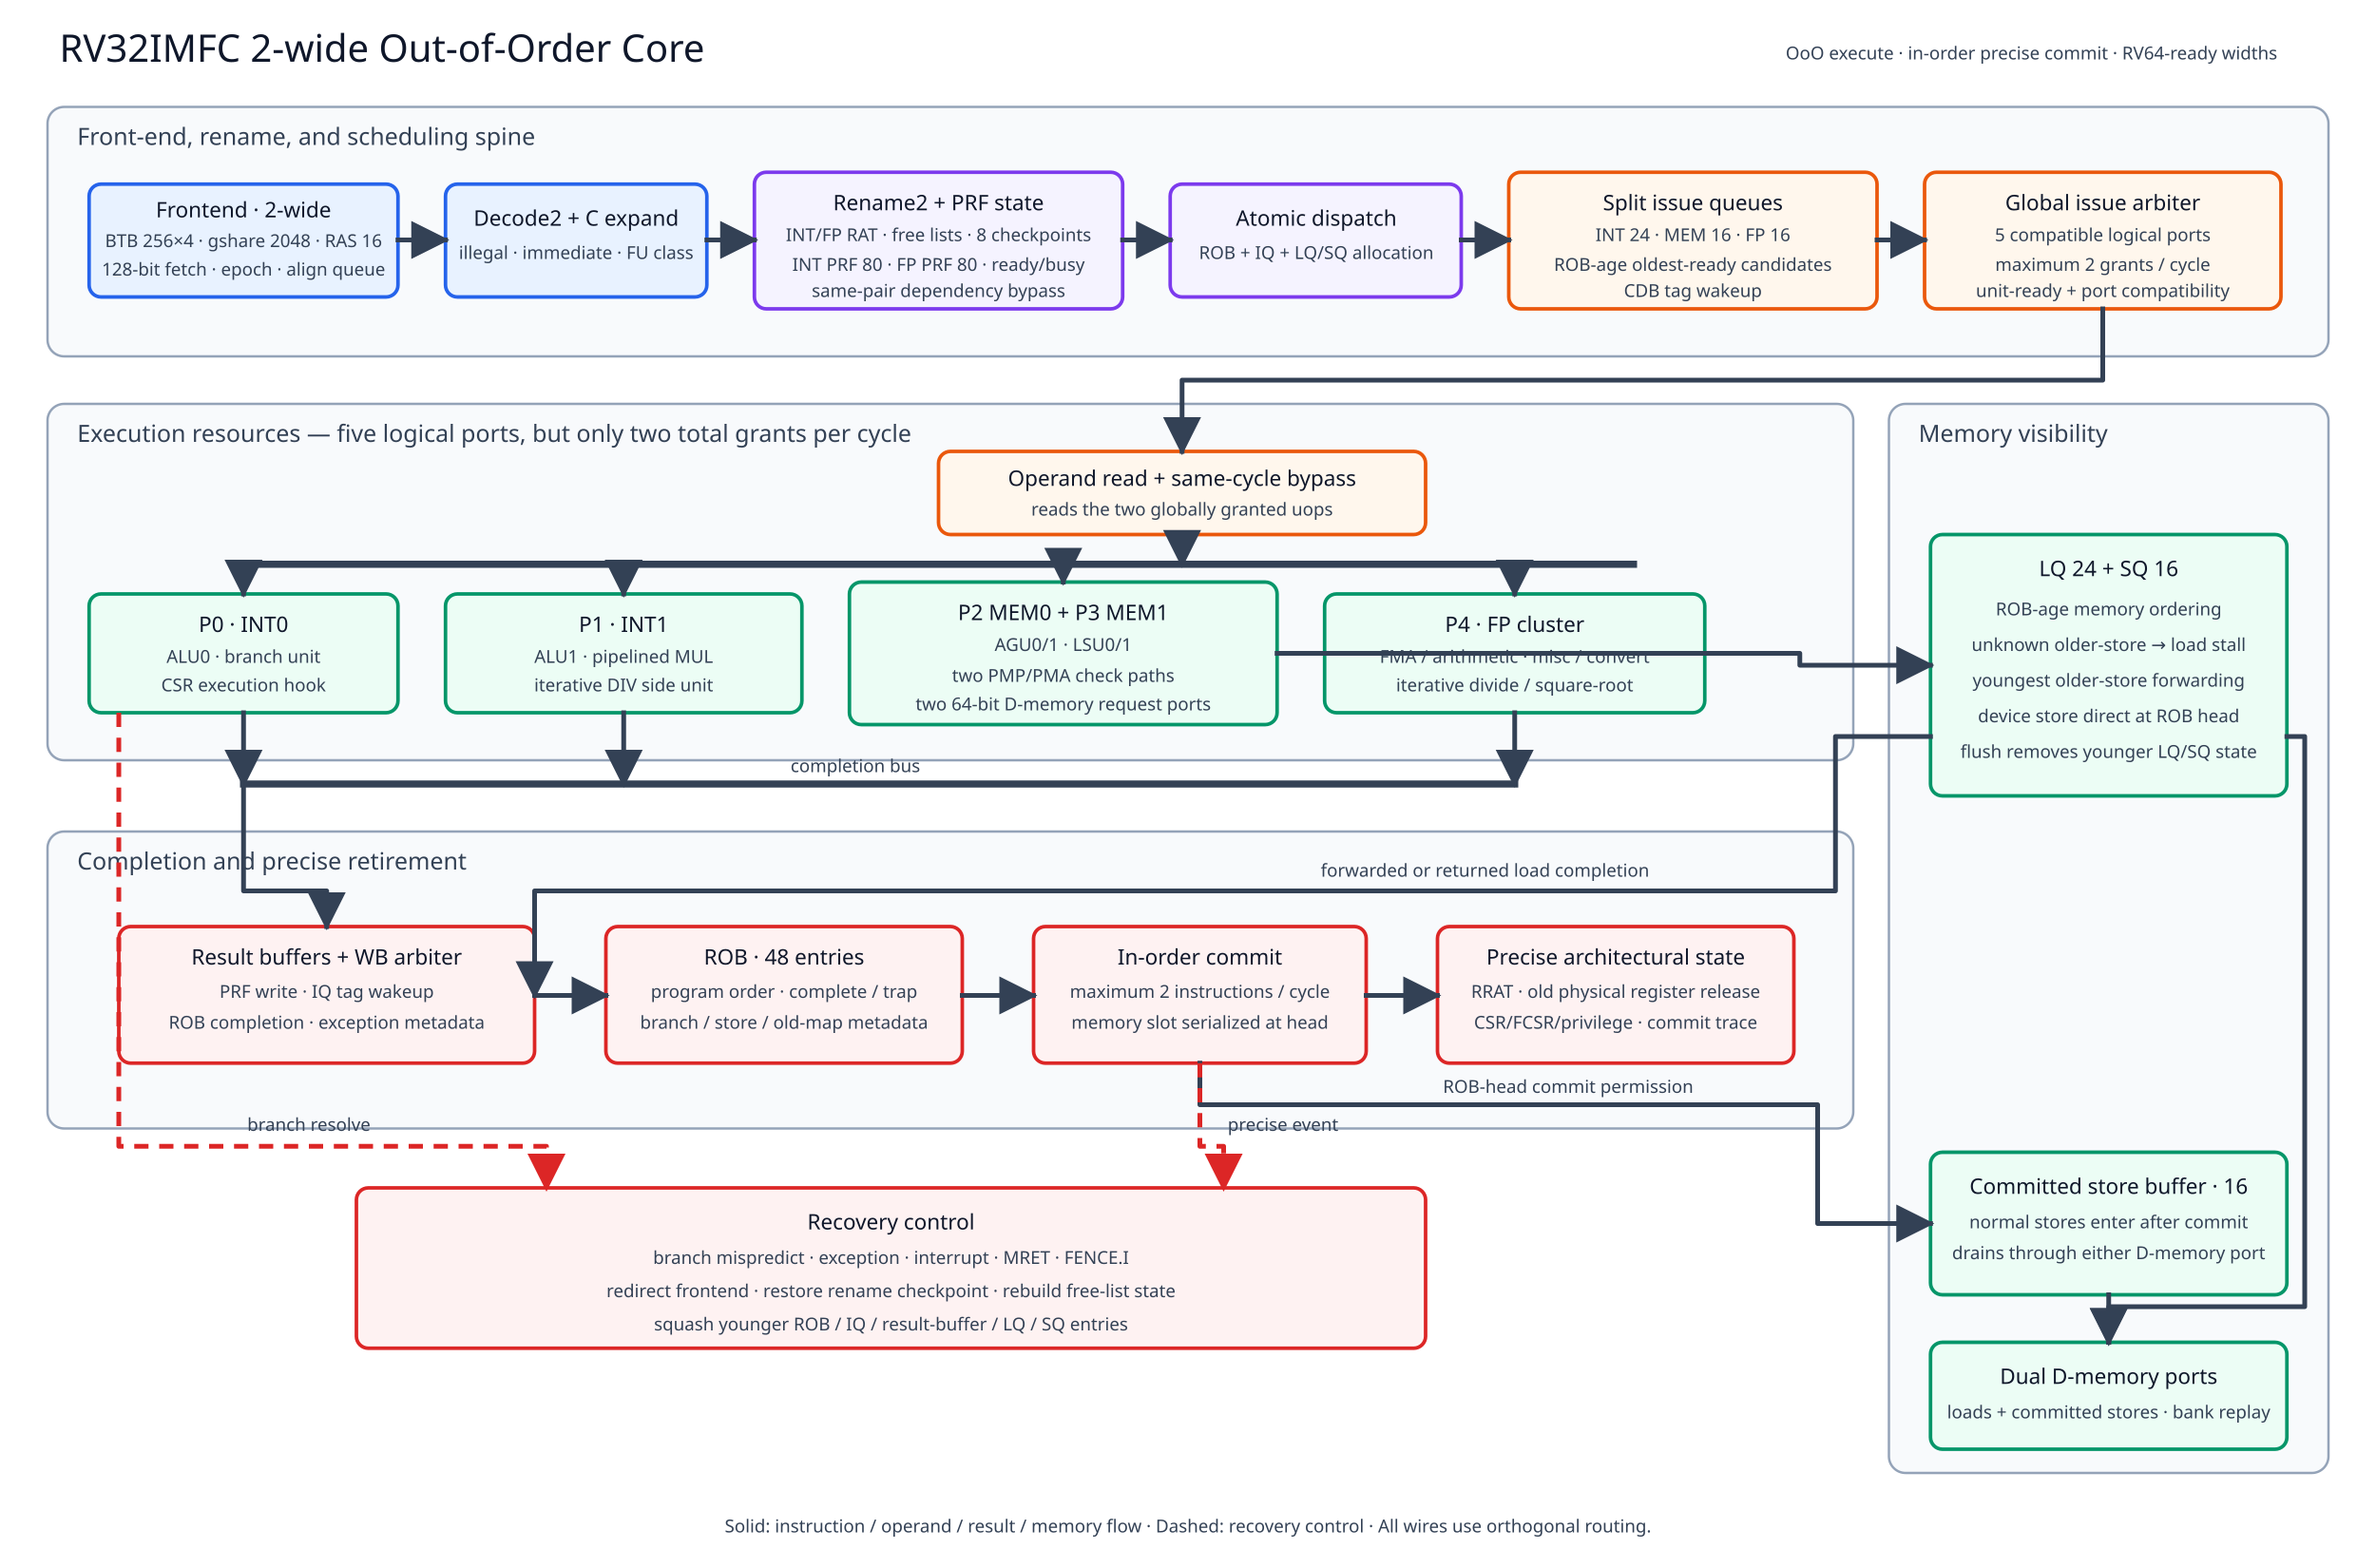
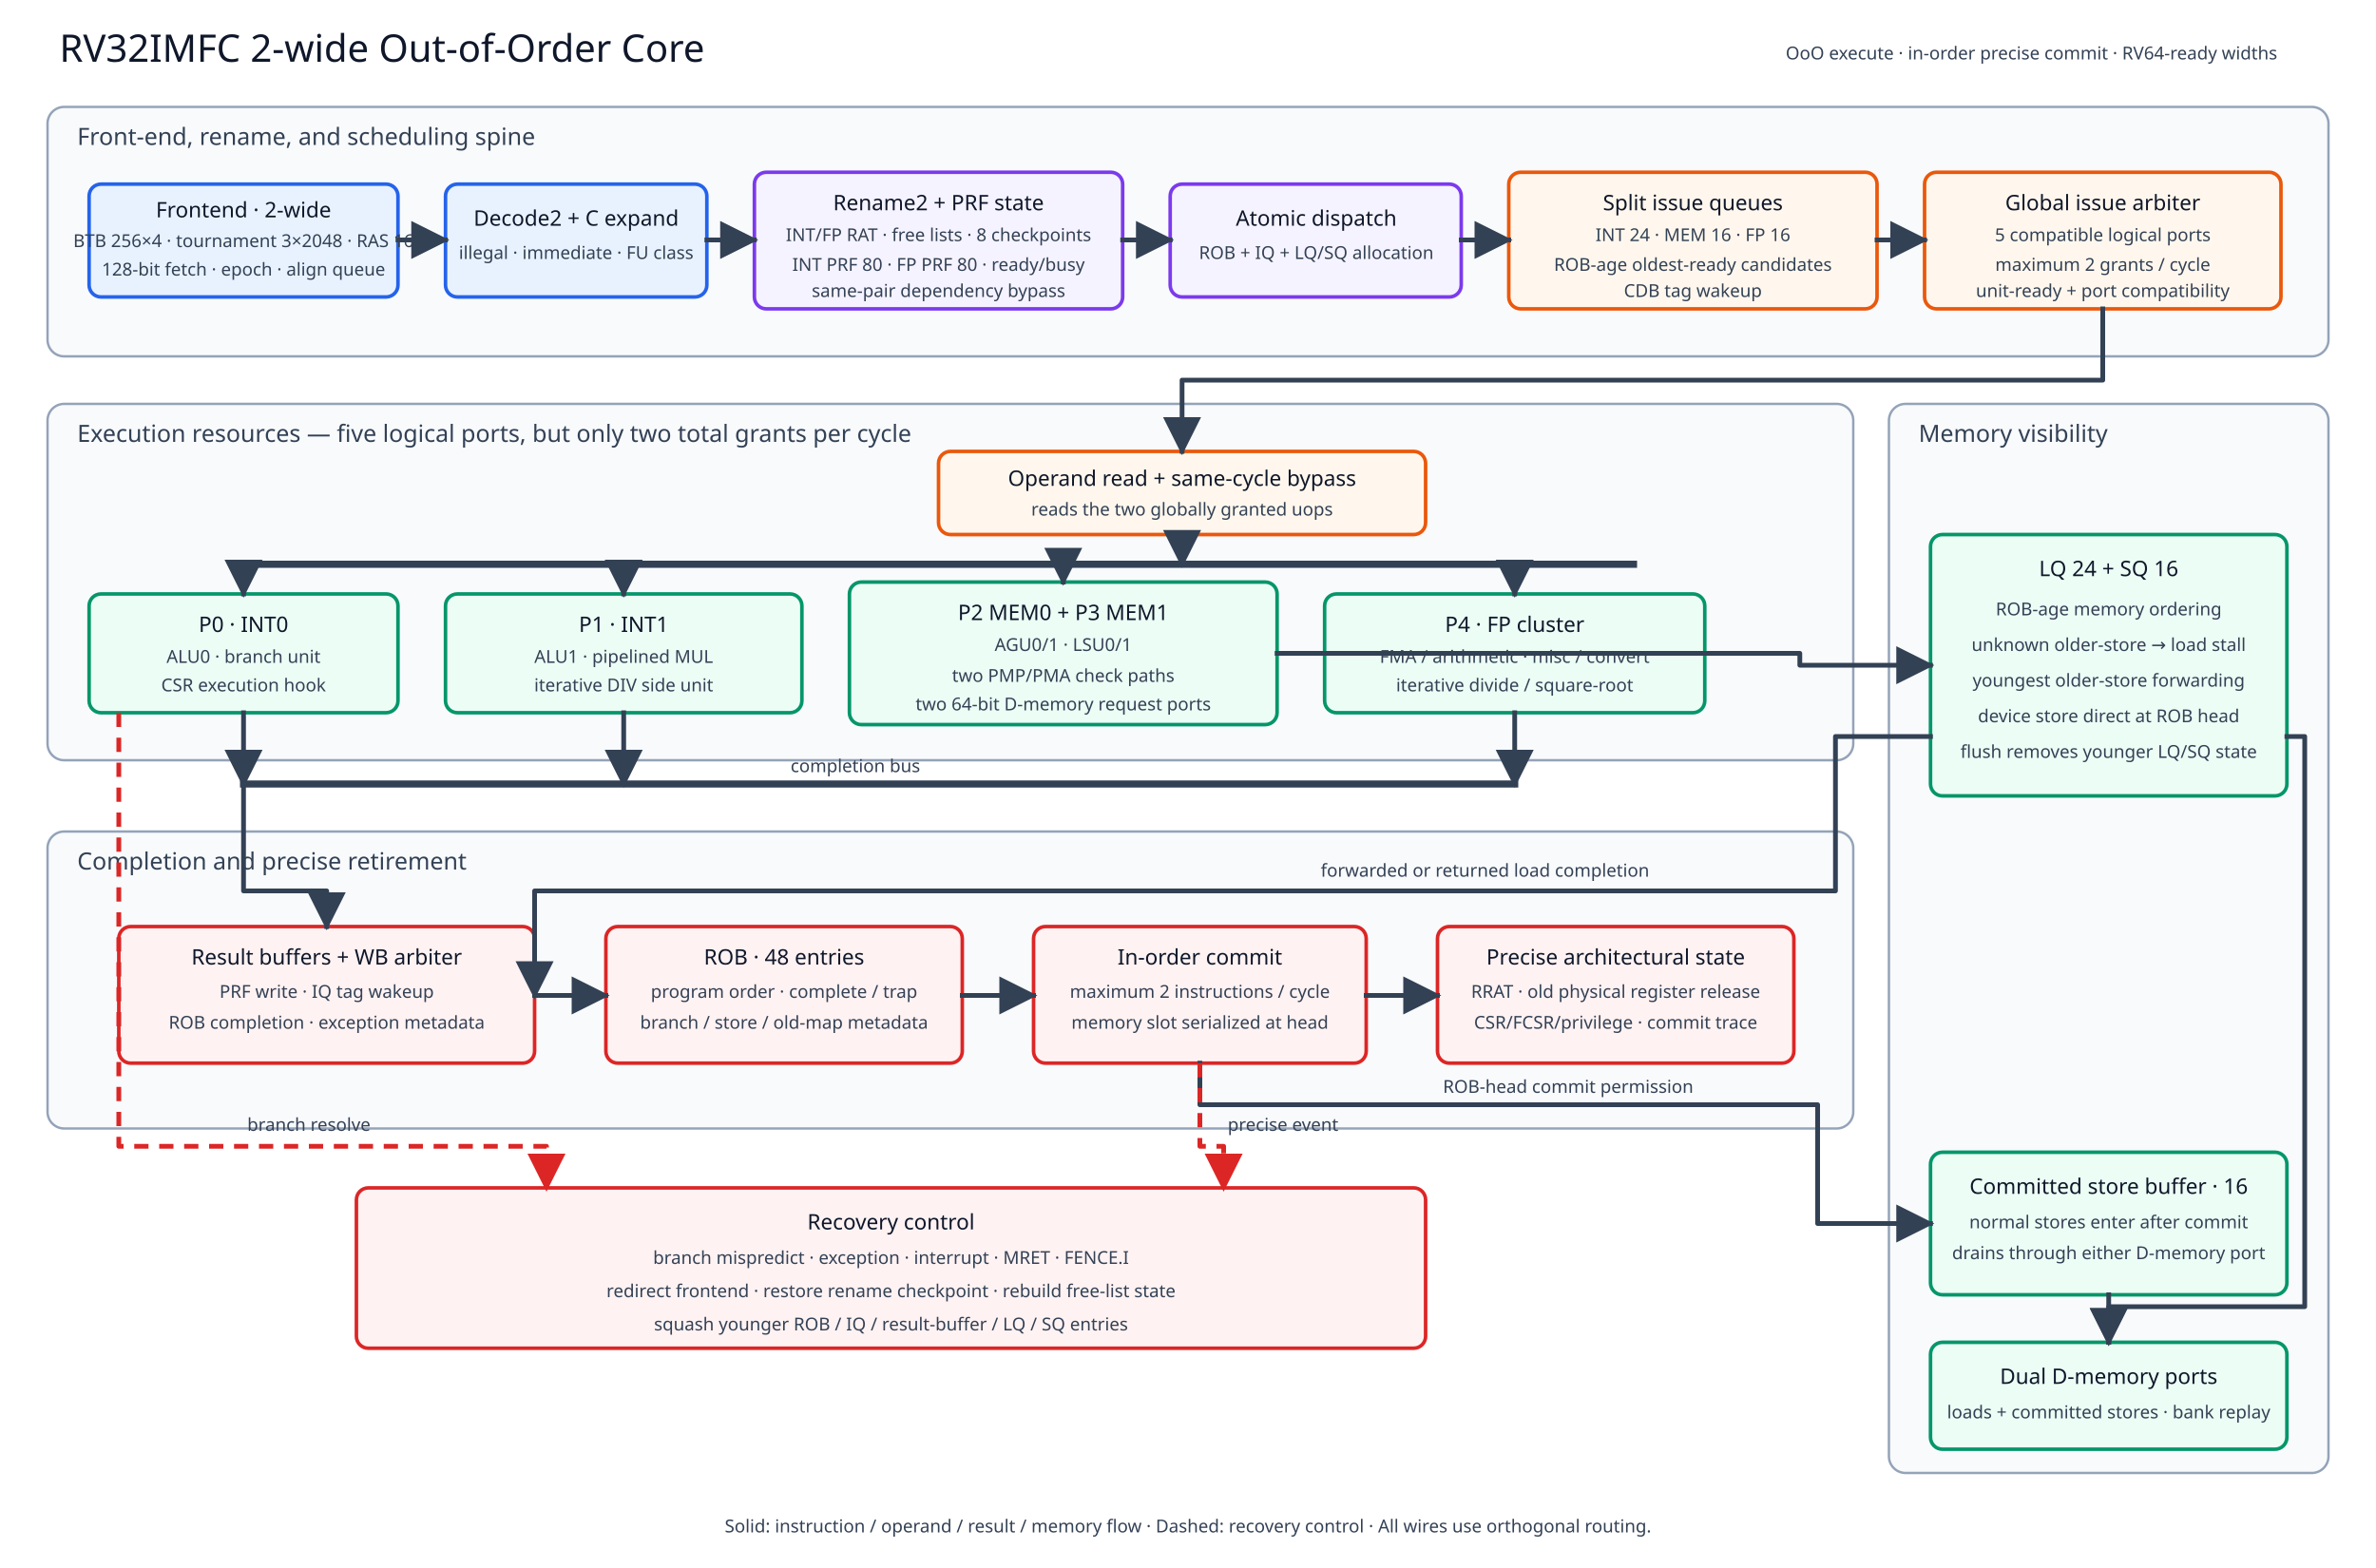
<svg xmlns="http://www.w3.org/2000/svg" viewBox="0 0 2000 1320" role="img" aria-labelledby="title desc">
  <defs>
    <marker id="arrow" viewBox="0 0 10 10" refX="9" refY="5" markerWidth="8" markerHeight="8" orient="auto-start-reverse">
      <path d="M 0 0 L 10 5 L 0 10 z" fill="context-stroke" />
    </marker>
    <style>
      .bg { fill: #ffffff; }
      .group { fill: #f8fafc; stroke: #94a3b8; stroke-width: 2; rx: 14; }
      .frontend { fill: #e8f2ff; stroke: #2563eb; }
      .rename { fill: #f5f3ff; stroke: #7c3aed; }
      .schedule { fill: #fff7ed; stroke: #ea580c; }
      .execute { fill: #ecfdf5; stroke: #059669; }
      .retire { fill: #fef2f2; stroke: #dc2626; }
      .node { stroke-width: 3; rx: 10; }
      .wire { fill: none; stroke: #334155; stroke-width: 4; stroke-linejoin: round; stroke-linecap: square; marker-end: url(#arrow); }
      .bus { fill: none; stroke: #334155; stroke-width: 6; stroke-linejoin: round; stroke-linecap: square; }
      .control { fill: none; stroke: #dc2626; stroke-width: 4; stroke-dasharray: 12 9; stroke-linejoin: round; marker-end: url(#arrow); }
      .title { font: 500 32px system-ui, sans-serif; fill: #0f172a; }
      .group-label { font: 500 20px system-ui, sans-serif; fill: #334155; }
      .label { font: 500 18px system-ui, sans-serif; fill: #0f172a; text-anchor: middle; }
      .detail { font: 400 15px system-ui, sans-serif; fill: #334155; text-anchor: middle; }
      .edge-label { font: 500 15px system-ui, sans-serif; fill: #334155; text-anchor: middle; }
      .port { fill: #334155; }
      @media (prefers-color-scheme: dark) {
        .bg { fill: #0f172a; }
        .group { fill: #111827; stroke: #64748b; }
        .frontend { fill: #172554; stroke: #60a5fa; }
        .rename { fill: #2e1065; stroke: #a78bfa; }
        .schedule { fill: #431407; stroke: #fb923c; }
        .execute { fill: #052e2b; stroke: #34d399; }
        .retire { fill: #450a0a; stroke: #f87171; }
        .wire, .bus { stroke: #cbd5e1; }
        .control { stroke: #f87171; }
        .title, .label { fill: #f8fafc; }
        .group-label, .detail, .edge-label { fill: #cbd5e1; }
        .port { fill: #cbd5e1; }
      }
    </style>
  </defs>
  <rect class="bg" width="2000" height="1320" />
  <text class="title" x="50" y="52">RV32IMFC 2-wide Out-of-Order Core</text>
  <text class="detail" x="1710" y="50">OoO execute · in-order precise commit · RV64-ready widths</text>
  <rect class="group" x="40" y="90" width="1920" height="210" />
  <text class="group-label" x="65" y="122">Front-end, rename, and scheduling spine</text>
  <rect class="node frontend" x="75" y="155" width="260" height="95" />
  <text class="label" x="205" y="183">Frontend · 2-wide</text>
-   <text class="detail" x="205" y="208">BTB 256×4 · gshare 2048 · RAS 16</text>
+   <text class="detail" x="205" y="208">BTB 256×4 · tournament 3×2048 · RAS 16</text>
  <text class="detail" x="205" y="232">128-bit fetch · epoch · align queue</text>
  <rect class="node frontend" x="375" y="155" width="220" height="95" />
  <text class="label" x="485" y="190">Decode2 + C expand</text>
  <text class="detail" x="485" y="218">illegal · immediate · FU class</text>
  <rect class="node rename" x="635" y="145" width="310" height="115" />
  <text class="label" x="790" y="177">Rename2 + PRF state</text>
  <text class="detail" x="790" y="203">INT/FP RAT · free lists · 8 checkpoints</text>
  <text class="detail" x="790" y="228">INT PRF 80 · FP PRF 80 · ready/busy</text>
  <text class="detail" x="790" y="250">same-pair dependency bypass</text>
  <rect class="node rename" x="985" y="155" width="245" height="95" />
  <text class="label" x="1108" y="190">Atomic dispatch</text>
  <text class="detail" x="1108" y="218">ROB + IQ + LQ/SQ allocation</text>
  <rect class="node schedule" x="1270" y="145" width="310" height="115" />
  <text class="label" x="1425" y="177">Split issue queues</text>
  <text class="detail" x="1425" y="203">INT 24 · MEM 16 · FP 16</text>
  <text class="detail" x="1425" y="228">ROB-age oldest-ready candidates</text>
  <text class="detail" x="1425" y="250">CDB tag wakeup</text>
  <rect class="node schedule" x="1620" y="145" width="300" height="115" />
  <text class="label" x="1770" y="177">Global issue arbiter</text>
  <text class="detail" x="1770" y="203">5 compatible logical ports</text>
  <text class="detail" x="1770" y="228">maximum 2 grants / cycle</text>
  <text class="detail" x="1770" y="250">unit-ready + port compatibility</text>
  <path class="wire" d="M335 202 H375" />
  <path class="wire" d="M595 202 H635" />
  <path class="wire" d="M945 202 H985" />
  <path class="wire" d="M1230 202 H1270" />
  <path class="wire" d="M1580 202 H1620" />
  <rect class="group" x="40" y="340" width="1520" height="300" />
  <text class="group-label" x="65" y="372">Execution resources — five logical ports, but only two total grants per cycle</text>
  <rect class="node schedule" x="790" y="380" width="410" height="70" />
  <text class="label" x="995" y="409">Operand read + same-cycle bypass</text>
  <text class="detail" x="995" y="434">reads the two globally granted uops</text>
  <path class="wire" d="M1770 260 V320 H995 V380" />
  <path class="bus" d="M205 475 H1375" />
  <path class="wire" d="M995 450 V475" />
  <rect class="node execute" x="75" y="500" width="260" height="100" />
  <text class="label" x="205" y="532">P0 · INT0</text>
  <text class="detail" x="205" y="558">ALU0 · branch unit</text>
  <text class="detail" x="205" y="582">CSR execution hook</text>
  <rect class="node execute" x="375" y="500" width="300" height="100" />
  <text class="label" x="525" y="532">P1 · INT1</text>
  <text class="detail" x="525" y="558">ALU1 · pipelined MUL</text>
  <text class="detail" x="525" y="582">iterative DIV side unit</text>
  <rect class="node execute" x="715" y="490" width="360" height="120" />
  <text class="label" x="895" y="522">P2 MEM0 + P3 MEM1</text>
  <text class="detail" x="895" y="548">AGU0/1 · LSU0/1</text>
  <text class="detail" x="895" y="574">two PMP/PMA check paths</text>
  <text class="detail" x="895" y="598">two 64-bit D-memory request ports</text>
  <rect class="node execute" x="1115" y="500" width="320" height="100" />
  <text class="label" x="1275" y="532">P4 · FP cluster</text>
  <text class="detail" x="1275" y="558">FMA / arithmetic · misc / convert</text>
  <text class="detail" x="1275" y="582">iterative divide / square-root</text>
  <path class="wire" d="M205 475 V500" />
  <path class="wire" d="M525 475 V500" />
  <path class="wire" d="M895 475 V490" />
  <path class="wire" d="M1275 475 V500" />
  <rect class="group" x="1590" y="340" width="370" height="900" />
  <text class="group-label" x="1615" y="372">Memory visibility</text>
  <rect class="node execute" x="1625" y="450" width="300" height="220" />
  <text class="label" x="1775" y="485">LQ 24 + SQ 16</text>
  <text class="detail" x="1775" y="518">ROB-age memory ordering</text>
  <text class="detail" x="1775" y="548">unknown older-store → load stall</text>
  <text class="detail" x="1775" y="578">youngest older-store forwarding</text>
  <text class="detail" x="1775" y="608">device store direct at ROB head</text>
  <text class="detail" x="1775" y="638">flush removes younger LQ/SQ state</text>
  <rect class="node execute" x="1625" y="970" width="300" height="120" />
  <text class="label" x="1775" y="1005">Committed store buffer · 16</text>
  <text class="detail" x="1775" y="1034">normal stores enter after commit</text>
  <text class="detail" x="1775" y="1060">drains through either D-memory port</text>
  <rect class="node execute" x="1625" y="1130" width="300" height="90" />
  <text class="label" x="1775" y="1165">Dual D-memory ports</text>
  <text class="detail" x="1775" y="1194">loads + committed stores · bank replay</text>
  <path class="wire" d="M1075 550 H1515 V560 H1625" />
  <path class="wire" d="M1925 620 H1940 V1100 H1775 V1130" />
  <rect class="group" x="40" y="700" width="1520" height="250" />
  <text class="group-label" x="65" y="732">Completion and precise retirement</text>
  <rect class="node retire" x="100" y="780" width="350" height="115" />
  <text class="label" x="275" y="812">Result buffers + WB arbiter</text>
  <text class="detail" x="275" y="840">PRF write · IQ tag wakeup</text>
  <text class="detail" x="275" y="866">ROB completion · exception metadata</text>
  <rect class="node retire" x="510" y="780" width="300" height="115" />
  <text class="label" x="660" y="812">ROB · 48 entries</text>
  <text class="detail" x="660" y="840">program order · complete / trap</text>
  <text class="detail" x="660" y="866">branch / store / old-map metadata</text>
  <rect class="node retire" x="870" y="780" width="280" height="115" />
  <text class="label" x="1010" y="812">In-order commit</text>
  <text class="detail" x="1010" y="840">maximum 2 instructions / cycle</text>
  <text class="detail" x="1010" y="866">memory slot serialized at head</text>
  <rect class="node retire" x="1210" y="780" width="300" height="115" />
  <text class="label" x="1360" y="812">Precise architectural state</text>
  <text class="detail" x="1360" y="840">RRAT · old physical register release</text>
  <text class="detail" x="1360" y="866">CSR/FCSR/privilege · commit trace</text>
  <path class="bus" d="M205 660 H1275" />
  <path class="wire" d="M205 600 V660" />
  <path class="wire" d="M525 600 V660" />
  <path class="wire" d="M1275 600 V660" />
  <path class="wire" d="M205 660 V750 H275 V780" />
  <text class="edge-label" x="720" y="650">completion bus</text>
  <path class="wire" d="M1625 620 H1545 V750 H450 V838" />
  <text class="edge-label" x="1250" y="738">forwarded or returned load completion</text>
  <path class="wire" d="M450 838 H510" />
  <path class="wire" d="M810 838 H870" />
  <path class="wire" d="M1150 838 H1210" />
  <path class="wire" d="M1010 895 V930 H1530 V1030 H1625" />
  <text class="edge-label" x="1320" y="920">ROB-head commit permission</text>
  <path class="wire" d="M1775 1090 V1130" />
  <rect class="node retire" x="300" y="1000" width="900" height="135" />
  <text class="label" x="750" y="1035">Recovery control</text>
  <text class="detail" x="750" y="1064">branch mispredict · exception · interrupt · MRET · FENCE.I</text>
  <text class="detail" x="750" y="1092">redirect frontend · restore rename checkpoint · rebuild free-list state</text>
  <text class="detail" x="750" y="1120">squash younger ROB / IQ / result-buffer / LQ / SQ entries</text>
  <path class="control" d="M100 600 V965 H460 V1000" />
  <path class="control" d="M1010 895 V965 H1030 V1000" />
  <text class="edge-label" x="260" y="952">branch resolve</text>
  <text class="edge-label" x="1080" y="952">precise event</text>
  <text class="edge-label" x="1000" y="1290">Solid: instruction / operand / result / memory flow · Dashed: recovery control · All wires use orthogonal routing.</text>
</svg>
